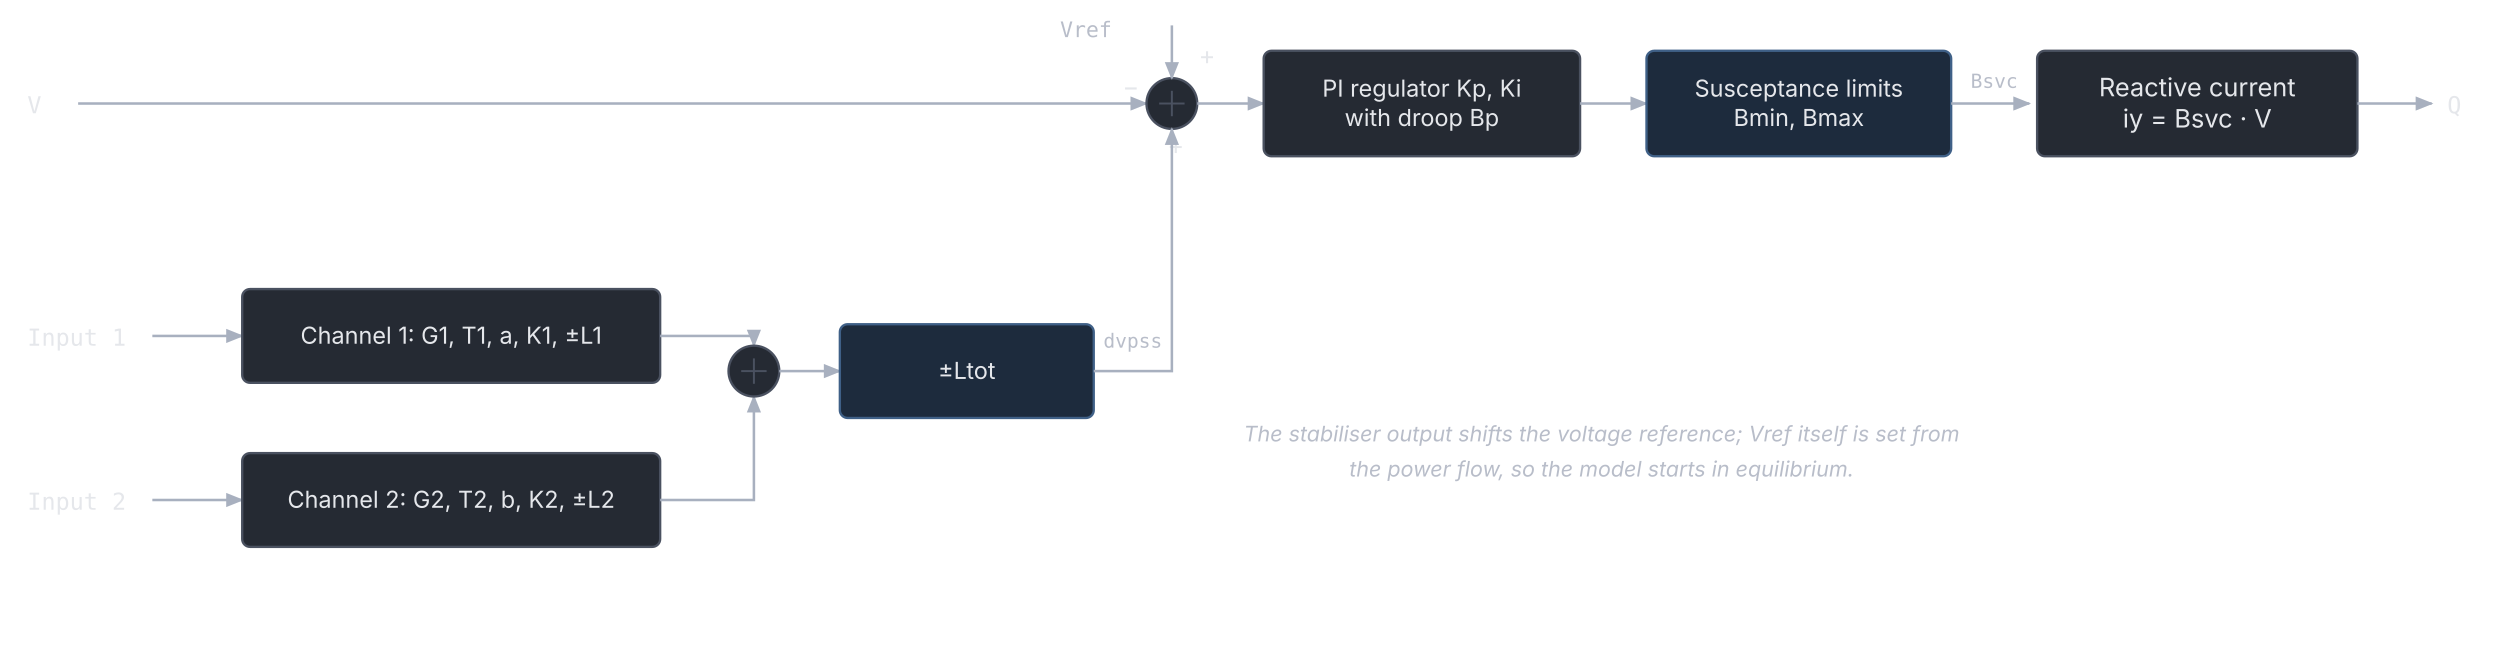
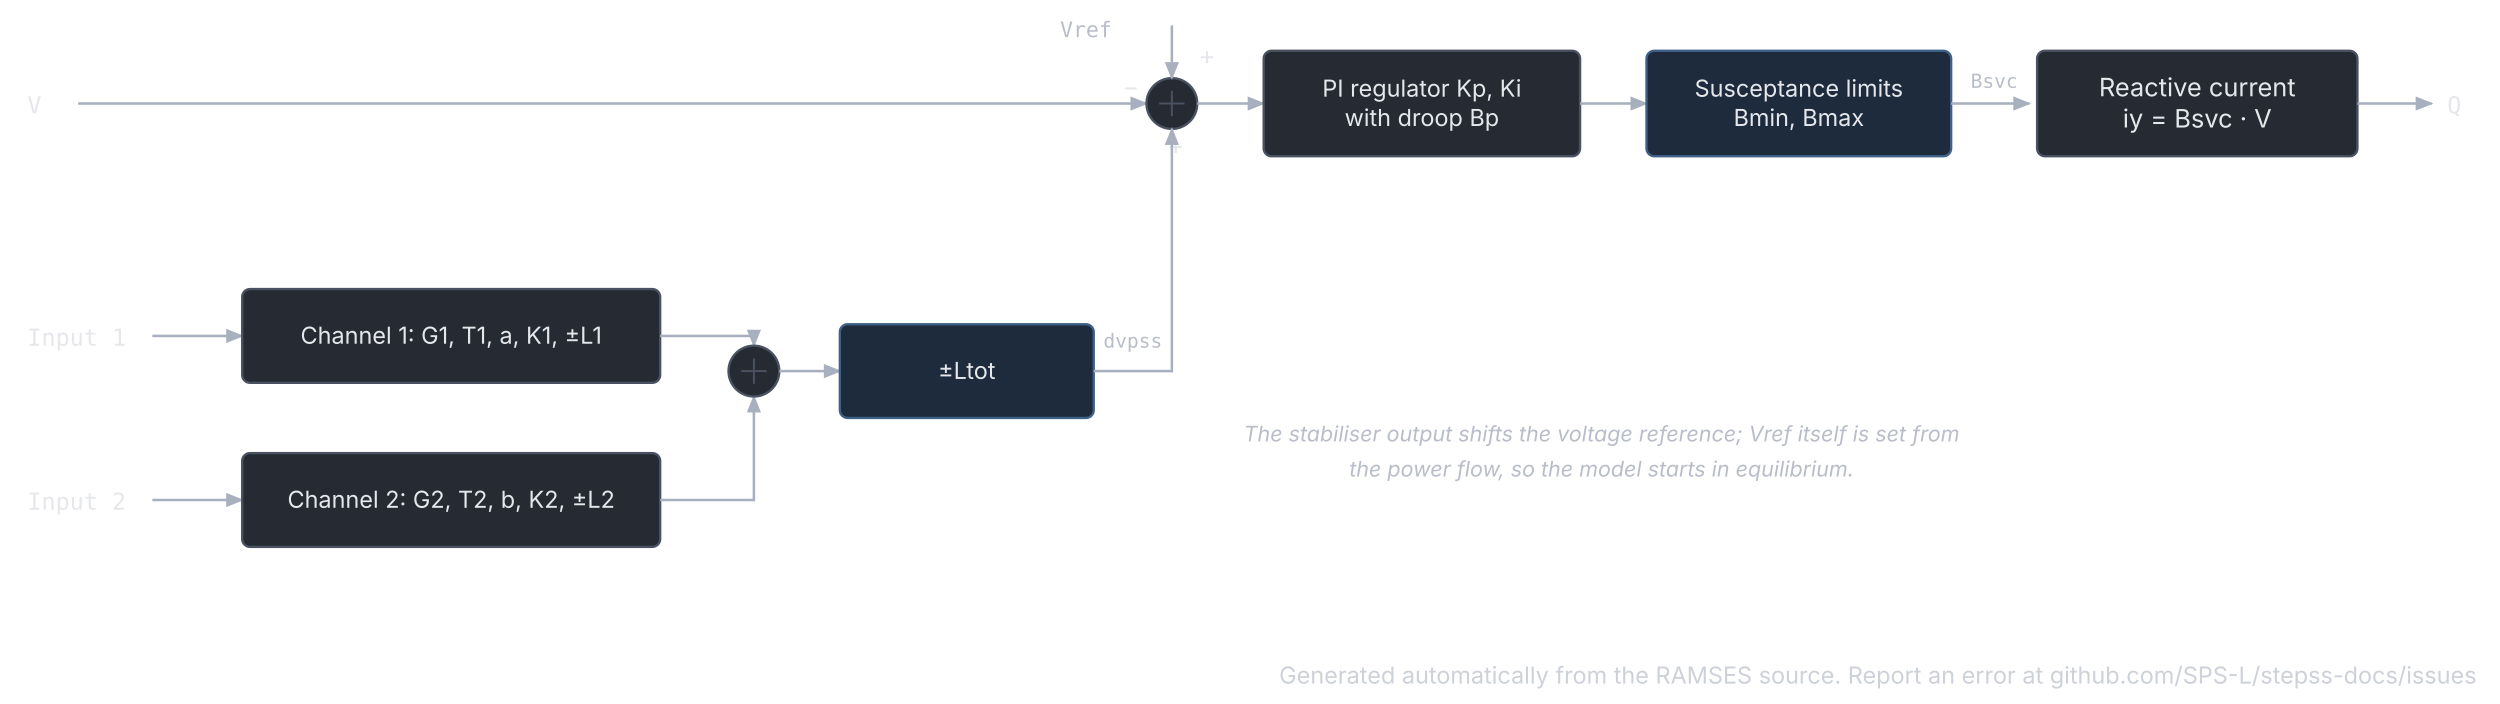
- <svg xmlns="http://www.w3.org/2000/svg" viewBox="0 0 1280 330" width="1280" height="330" role="img">
+ <svg xmlns="http://www.w3.org/2000/svg" viewBox="0 0 1280 360" width="1280" height="360" role="img">
  <defs>
    <marker id="arrow" viewBox="0 0 10 10" refX="9" refY="5" markerWidth="7" markerHeight="7" orient="auto-start-reverse">
      <path d="M 0 1 L 10 5 L 0 9 z" fill="#a8b0bf" />
    </marker>
    <marker id="arrow-accent" viewBox="0 0 10 10" refX="9" refY="5" markerWidth="7" markerHeight="7" orient="auto-start-reverse">
      <path d="M 0 1 L 10 5 L 0 9 z" fill="#78aeea" />
    </marker>
  </defs>
  <text x="14" y="58" text-anchor="start" font-family="JetBrains Mono, SFMono-Regular, Menlo, Consolas, monospace" font-size="12" fill="#e5e7eb">V</text>
  <path d="M 40 53 L 587 53" fill="none" stroke="#a8b0bf" stroke-width="1.3" marker-end="url(#arrow)" />
  <circle cx="600" cy="53" r="13" fill="#252a33" stroke="#4a5160" stroke-width="1.2" />
  <path d="M 593.5 53 L 606.5 53 M 600 46.5 L 600 59.5" stroke="#4a5160" stroke-width="1" />
  <text x="579" y="49" text-anchor="middle" font-family="Inter, -apple-system, Segoe UI, Helvetica, Arial, sans-serif" font-size="13" fill="#e5e7eb">−</text>
  <text x="602" y="79" text-anchor="middle" font-family="Inter, -apple-system, Segoe UI, Helvetica, Arial, sans-serif" font-size="13" fill="#e5e7eb">+</text>
  <text x="556" y="19" text-anchor="middle" font-family="JetBrains Mono, SFMono-Regular, Menlo, Consolas, monospace" font-size="11" fill="#b8bdc9">Vref</text>
  <path d="M 600 13 L 600 40" fill="none" stroke="#a8b0bf" stroke-width="1.3" marker-end="url(#arrow)" />
  <text x="618" y="33" text-anchor="middle" font-family="Inter, -apple-system, Segoe UI, Helvetica, Arial, sans-serif" font-size="13" fill="#e5e7eb">+</text>
  <path d="M 613 53.0 L 647 53.0" fill="none" stroke="#a8b0bf" stroke-width="1.3" marker-end="url(#arrow)" />
  <rect x="647" y="26" width="162" height="54" rx="4" fill="#252a33" stroke="#4a5160" stroke-width="1.2" />
  <text x="728.0" y="49.5" text-anchor="middle" font-family="Inter, -apple-system, Segoe UI, Helvetica, Arial, sans-serif" font-size="12" fill="#e5e7eb">PI regulator Kp, Ki</text>
  <text x="728.0" y="64.5" text-anchor="middle" font-family="Inter, -apple-system, Segoe UI, Helvetica, Arial, sans-serif" font-size="12" fill="#e5e7eb">with droop Bp</text>
  <path d="M 809 53.0 L 843 53.0" fill="none" stroke="#a8b0bf" stroke-width="1.3" marker-end="url(#arrow)" />
  <rect x="843" y="26" width="156" height="54" rx="4" fill="#1d2b3d" stroke="#3f6087" stroke-width="1.2" />
  <text x="921.0" y="49.5" text-anchor="middle" font-family="Inter, -apple-system, Segoe UI, Helvetica, Arial, sans-serif" font-size="12" fill="#e5e7eb">Susceptance limits</text>
  <text x="921.0" y="64.5" text-anchor="middle" font-family="Inter, -apple-system, Segoe UI, Helvetica, Arial, sans-serif" font-size="12" fill="#e5e7eb">Bmin, Bmax</text>
  <path d="M 999 53 L 1039 53" fill="none" stroke="#a8b0bf" stroke-width="1.3" marker-end="url(#arrow)" />
  <text x="1021" y="45" text-anchor="middle" font-family="JetBrains Mono, SFMono-Regular, Menlo, Consolas, monospace" font-size="10" fill="#b8bdc9">Bsvc</text>
  <rect x="1043" y="26" width="164" height="54" rx="4" fill="#252a33" stroke="#4a5160" stroke-width="1.2" />
  <text x="1125.0" y="49.3" text-anchor="middle" font-family="Inter, -apple-system, Segoe UI, Helvetica, Arial, sans-serif" font-size="13" fill="#e5e7eb">Reactive current</text>
  <text x="1125.0" y="65.3" text-anchor="middle" font-family="Inter, -apple-system, Segoe UI, Helvetica, Arial, sans-serif" font-size="13" fill="#e5e7eb">iy = Bsvc · V</text>
  <path d="M 1207 53 L 1245 53" fill="none" stroke="#a8b0bf" stroke-width="1.3" marker-end="url(#arrow)" />
  <text x="1253" y="58" text-anchor="start" font-family="JetBrains Mono, SFMono-Regular, Menlo, Consolas, monospace" font-size="12" fill="#e5e7eb">Q</text>
  <text x="14" y="177" text-anchor="start" font-family="JetBrains Mono, SFMono-Regular, Menlo, Consolas, monospace" font-size="12" fill="#e5e7eb">Input 1</text>
  <path d="M 78 172 L 124 172" fill="none" stroke="#a8b0bf" stroke-width="1.3" marker-end="url(#arrow)" />
  <rect x="124" y="148" width="214" height="48" rx="4" fill="#252a33" stroke="#4a5160" stroke-width="1.2" />
  <text x="231.0" y="176.0" text-anchor="middle" font-family="Inter, -apple-system, Segoe UI, Helvetica, Arial, sans-serif" font-size="12" fill="#e5e7eb">Channel 1: G1, T1, a, K1, ±L1</text>
  <text x="14" y="261" text-anchor="start" font-family="JetBrains Mono, SFMono-Regular, Menlo, Consolas, monospace" font-size="12" fill="#e5e7eb">Input 2</text>
  <path d="M 78 256 L 124 256" fill="none" stroke="#a8b0bf" stroke-width="1.3" marker-end="url(#arrow)" />
  <rect x="124" y="232" width="214" height="48" rx="4" fill="#252a33" stroke="#4a5160" stroke-width="1.2" />
  <text x="231.0" y="260.0" text-anchor="middle" font-family="Inter, -apple-system, Segoe UI, Helvetica, Arial, sans-serif" font-size="12" fill="#e5e7eb">Channel 2: G2, T2, b, K2, ±L2</text>
  <path d="M 338 172 L 386 172 L 386 177" fill="none" stroke="#a8b0bf" stroke-width="1.3" marker-end="url(#arrow)" />
  <path d="M 338 256 L 386 256 L 386 203" fill="none" stroke="#a8b0bf" stroke-width="1.3" marker-end="url(#arrow)" />
  <circle cx="386" cy="190" r="13" fill="#252a33" stroke="#4a5160" stroke-width="1.2" />
  <path d="M 379.5 190 L 392.5 190 M 386 183.5 L 386 196.5" stroke="#4a5160" stroke-width="1" />
  <path d="M 399 190 L 430 190" fill="none" stroke="#a8b0bf" stroke-width="1.3" marker-end="url(#arrow)" />
  <rect x="430" y="166" width="130" height="48" rx="4" fill="#1d2b3d" stroke="#3f6087" stroke-width="1.2" />
  <text x="495.0" y="194.0" text-anchor="middle" font-family="Inter, -apple-system, Segoe UI, Helvetica, Arial, sans-serif" font-size="12" fill="#e5e7eb">±Ltot</text>
  <text x="580" y="178" text-anchor="middle" font-family="JetBrains Mono, SFMono-Regular, Menlo, Consolas, monospace" font-size="10" fill="#b8bdc9">dvpss</text>
  <path d="M 560 190 L 600 190 L 600 66" fill="none" stroke="#a8b0bf" stroke-width="1.3" marker-end="url(#arrow)" />
  <text x="820" y="226" text-anchor="middle" font-family="Inter, -apple-system, Segoe UI, Helvetica, Arial, sans-serif" font-size="11" fill="#b8bdc9" font-style="italic">The stabiliser output shifts the voltage reference; Vref itself is set from</text>
  <text x="820" y="244" text-anchor="middle" font-family="Inter, -apple-system, Segoe UI, Helvetica, Arial, sans-serif" font-size="11" fill="#b8bdc9" font-style="italic">the power flow, so the model starts in equilibrium.</text>
+   <text x="1268" y="350" text-anchor="end" font-family="Inter, -apple-system, Segoe UI, Helvetica, Arial, sans-serif" font-size="12" fill="#b8bdc9" opacity="0.7">Generated automatically from the RAMSES source. Report an error at github.com/SPS-L/stepss-docs/issues</text>
</svg>
